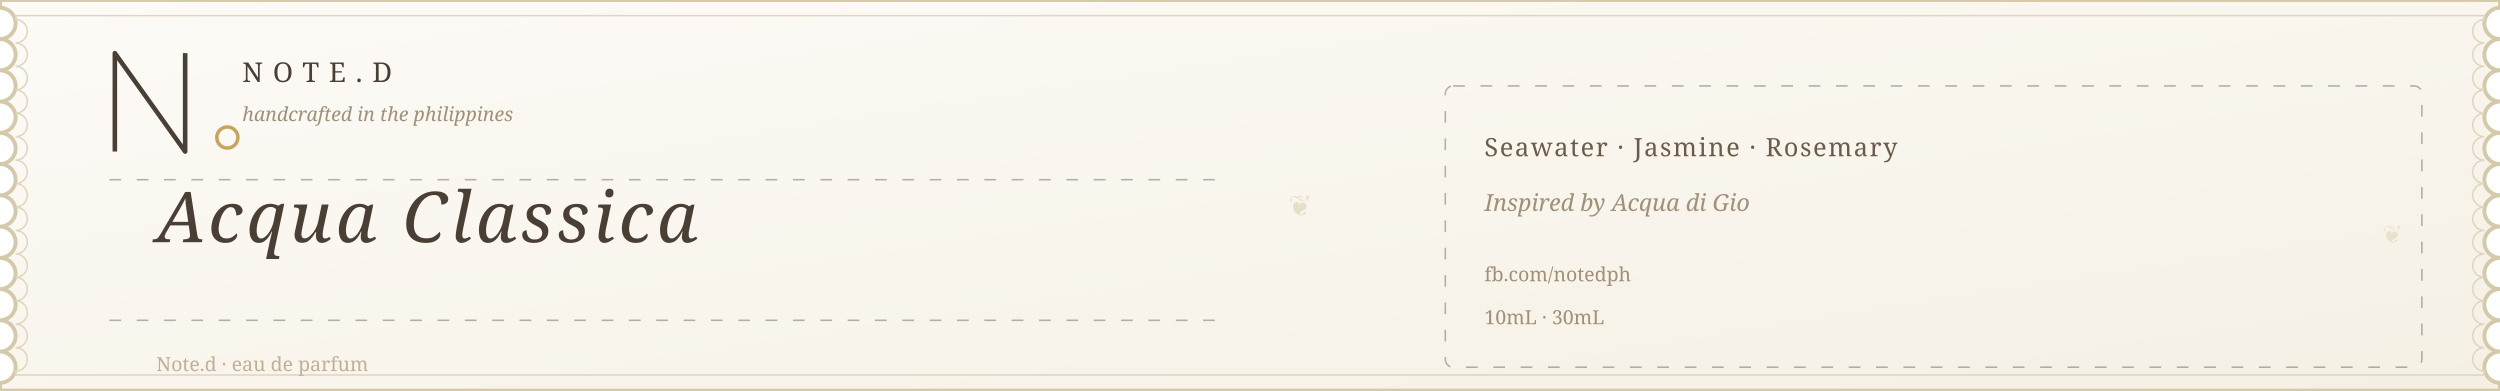
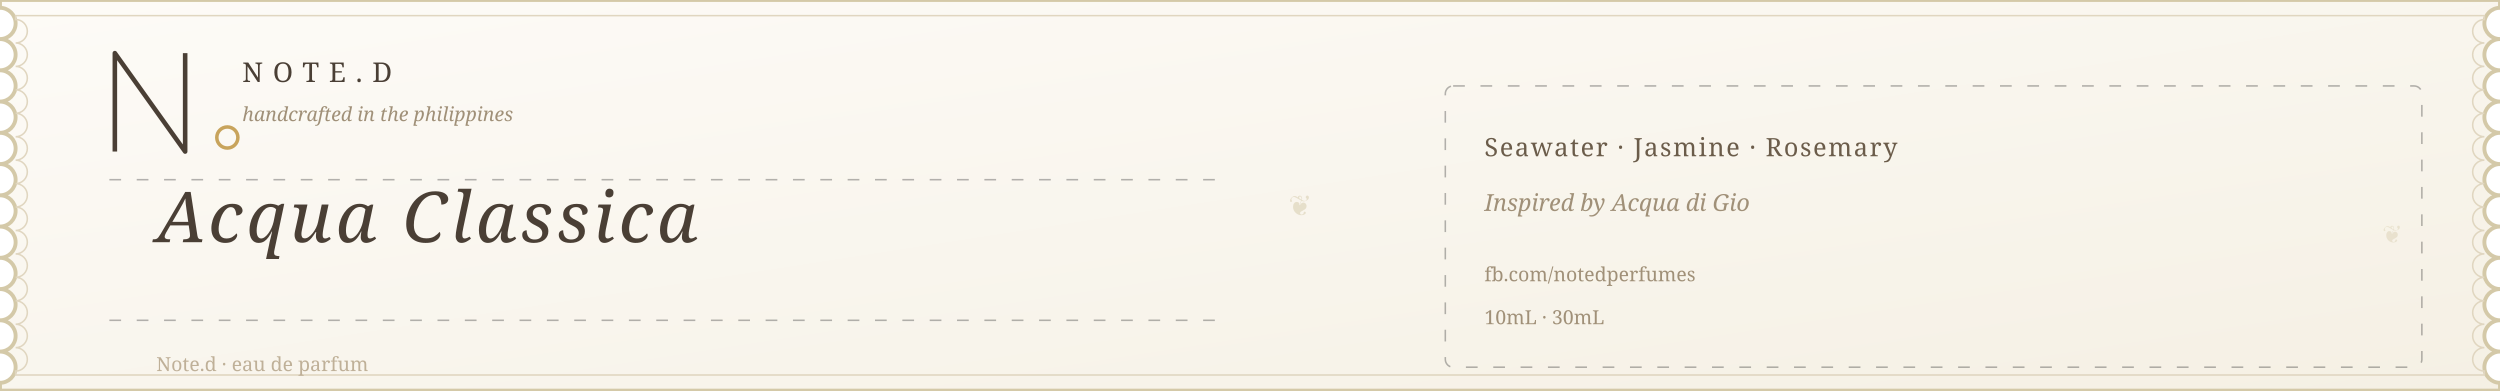
<svg xmlns="http://www.w3.org/2000/svg" viewBox="0 0 640 100" fill="none">
  <defs>
    <linearGradient id="bg" x1="0" y1="0" x2="1" y2="1">
      <stop offset="0%" stop-color="#fdfbf7" />
      <stop offset="100%" stop-color="#f5f0e4" />
    </linearGradient>
  </defs>
  <path d="M 0,0 L 640,0 L 640,2.0 a 4,4 0 0,0 0,8 a 4,4 0 0,0 0,8 a 4,4 0 0,0 0,8 a 4,4 0 0,0 0,8 a 4,4 0 0,0 0,8 a 4,4 0 0,0 0,8 a 4,4 0 0,0 0,8 a 4,4 0 0,0 0,8 a 4,4 0 0,0 0,8 a 4,4 0 0,0 0,8 a 4,4 0 0,0 0,8 a 4,4 0 0,0 0,8 L 640,100 L 0,100 L 0,98.0 a 4,4 0 0,0 0,-8 a 4,4 0 0,0 0,-8 a 4,4 0 0,0 0,-8 a 4,4 0 0,0 0,-8 a 4,4 0 0,0 0,-8 a 4,4 0 0,0 0,-8 a 4,4 0 0,0 0,-8 a 4,4 0 0,0 0,-8 a 4,4 0 0,0 0,-8 a 4,4 0 0,0 0,-8 a 4,4 0 0,0 0,-8 a 4,4 0 0,0 0,-8 L 0,0 Z" fill="url(#bg)" stroke="#d4c9a8" stroke-width="1" />
  <path d="M 4,4 L 636,4 L 636,5.0 a 3,3 0 0,0 0,6 a 3,3 0 0,0 0,6 a 3,3 0 0,0 0,6 a 3,3 0 0,0 0,6 a 3,3 0 0,0 0,6 a 3,3 0 0,0 0,6 a 3,3 0 0,0 0,6 a 3,3 0 0,0 0,6 a 3,3 0 0,0 0,6 a 3,3 0 0,0 0,6 a 3,3 0 0,0 0,6 a 3,3 0 0,0 0,6 a 3,3 0 0,0 0,6 a 3,3 0 0,0 0,6 a 3,3 0 0,0 0,6 L 636,96 L 4,96 L 4,95.0 a 3,3 0 0,0 0,-6 a 3,3 0 0,0 0,-6 a 3,3 0 0,0 0,-6 a 3,3 0 0,0 0,-6 a 3,3 0 0,0 0,-6 a 3,3 0 0,0 0,-6 a 3,3 0 0,0 0,-6 a 3,3 0 0,0 0,-6 a 3,3 0 0,0 0,-6 a 3,3 0 0,0 0,-6 a 3,3 0 0,0 0,-6 a 3,3 0 0,0 0,-6 a 3,3 0 0,0 0,-6 a 3,3 0 0,0 0,-6 a 3,3 0 0,0 0,-6 L 4,4 Z" fill="none" stroke="#e0d6c0" stroke-width="0.4" />
  <g transform="translate(24,10) scale(0.9)">
    <path d="M6 32 L6 4 L26 32 L26 4" stroke="#4a3f35" stroke-width="1.3" stroke-linejoin="round" fill="none" />
    <circle cx="38" cy="28" r="3" stroke="#c8a45c" stroke-width="1" fill="none" />
  </g>
  <text x="62" y="21" font-family="Georgia,serif" font-size="7" fill="#4a3f35" letter-spacing="2.5">NOTE.D</text>
  <text x="62" y="31" font-family="Georgia,serif" font-size="5" fill="#a09078" font-style="italic">handcrafted in the philippines</text>
  <text x="40" y="62" font-family="Georgia,serif" font-size="18" fill="#4a3f35" font-style="italic" letter-spacing="1">Acqua Classica</text>
  <line x1="28" y1="46" x2="315" y2="46" stroke="#2a2a2a" stroke-width="0.4" opacity="0.35" stroke-dasharray="3 4" />
  <line x1="28" y1="82" x2="315" y2="82" stroke="#2a2a2a" stroke-width="0.4" opacity="0.35" stroke-dasharray="3 4" />
  <text x="40" y="95" font-family="Georgia,serif" font-size="5" fill="#bfb098">Note.d  ·  eau de parfum</text>
  <text x="330" y="55" font-family="Georgia,serif" font-size="7" fill="#d4c9a8" opacity="0.5">❦</text>
  <rect x="370" y="22" width="250" height="72" rx="2" stroke="#2a2a2a" stroke-width="0.4" fill="none" opacity="0.35" stroke-dasharray="3 4" />
  <text x="380" y="40" font-family="Georgia,serif" font-size="6.5" fill="#6b5c4a" letter-spacing="0.4">Seawater  ·  Jasmine  ·  Rosemary</text>
  <text x="380" y="54" font-family="Georgia,serif" font-size="6" fill="#a09078" font-style="italic">Inspired by Acqua di Gio</text>
-   <text x="380" y="72" font-family="Georgia,serif" font-size="5" fill="#a09078">fb.com/notedph</text>
+   <text x="380" y="72" font-family="Georgia,serif" font-size="5" fill="#a09078">fb.com/notedperfumes</text>
  <text x="380" y="83" font-family="Georgia,serif" font-size="5" fill="#a09078">10mL · 30mL</text>
  <text x="610" y="62" font-family="Georgia,serif" font-size="6" fill="#d4c9a8" opacity="0.4">❦</text>
</svg>
